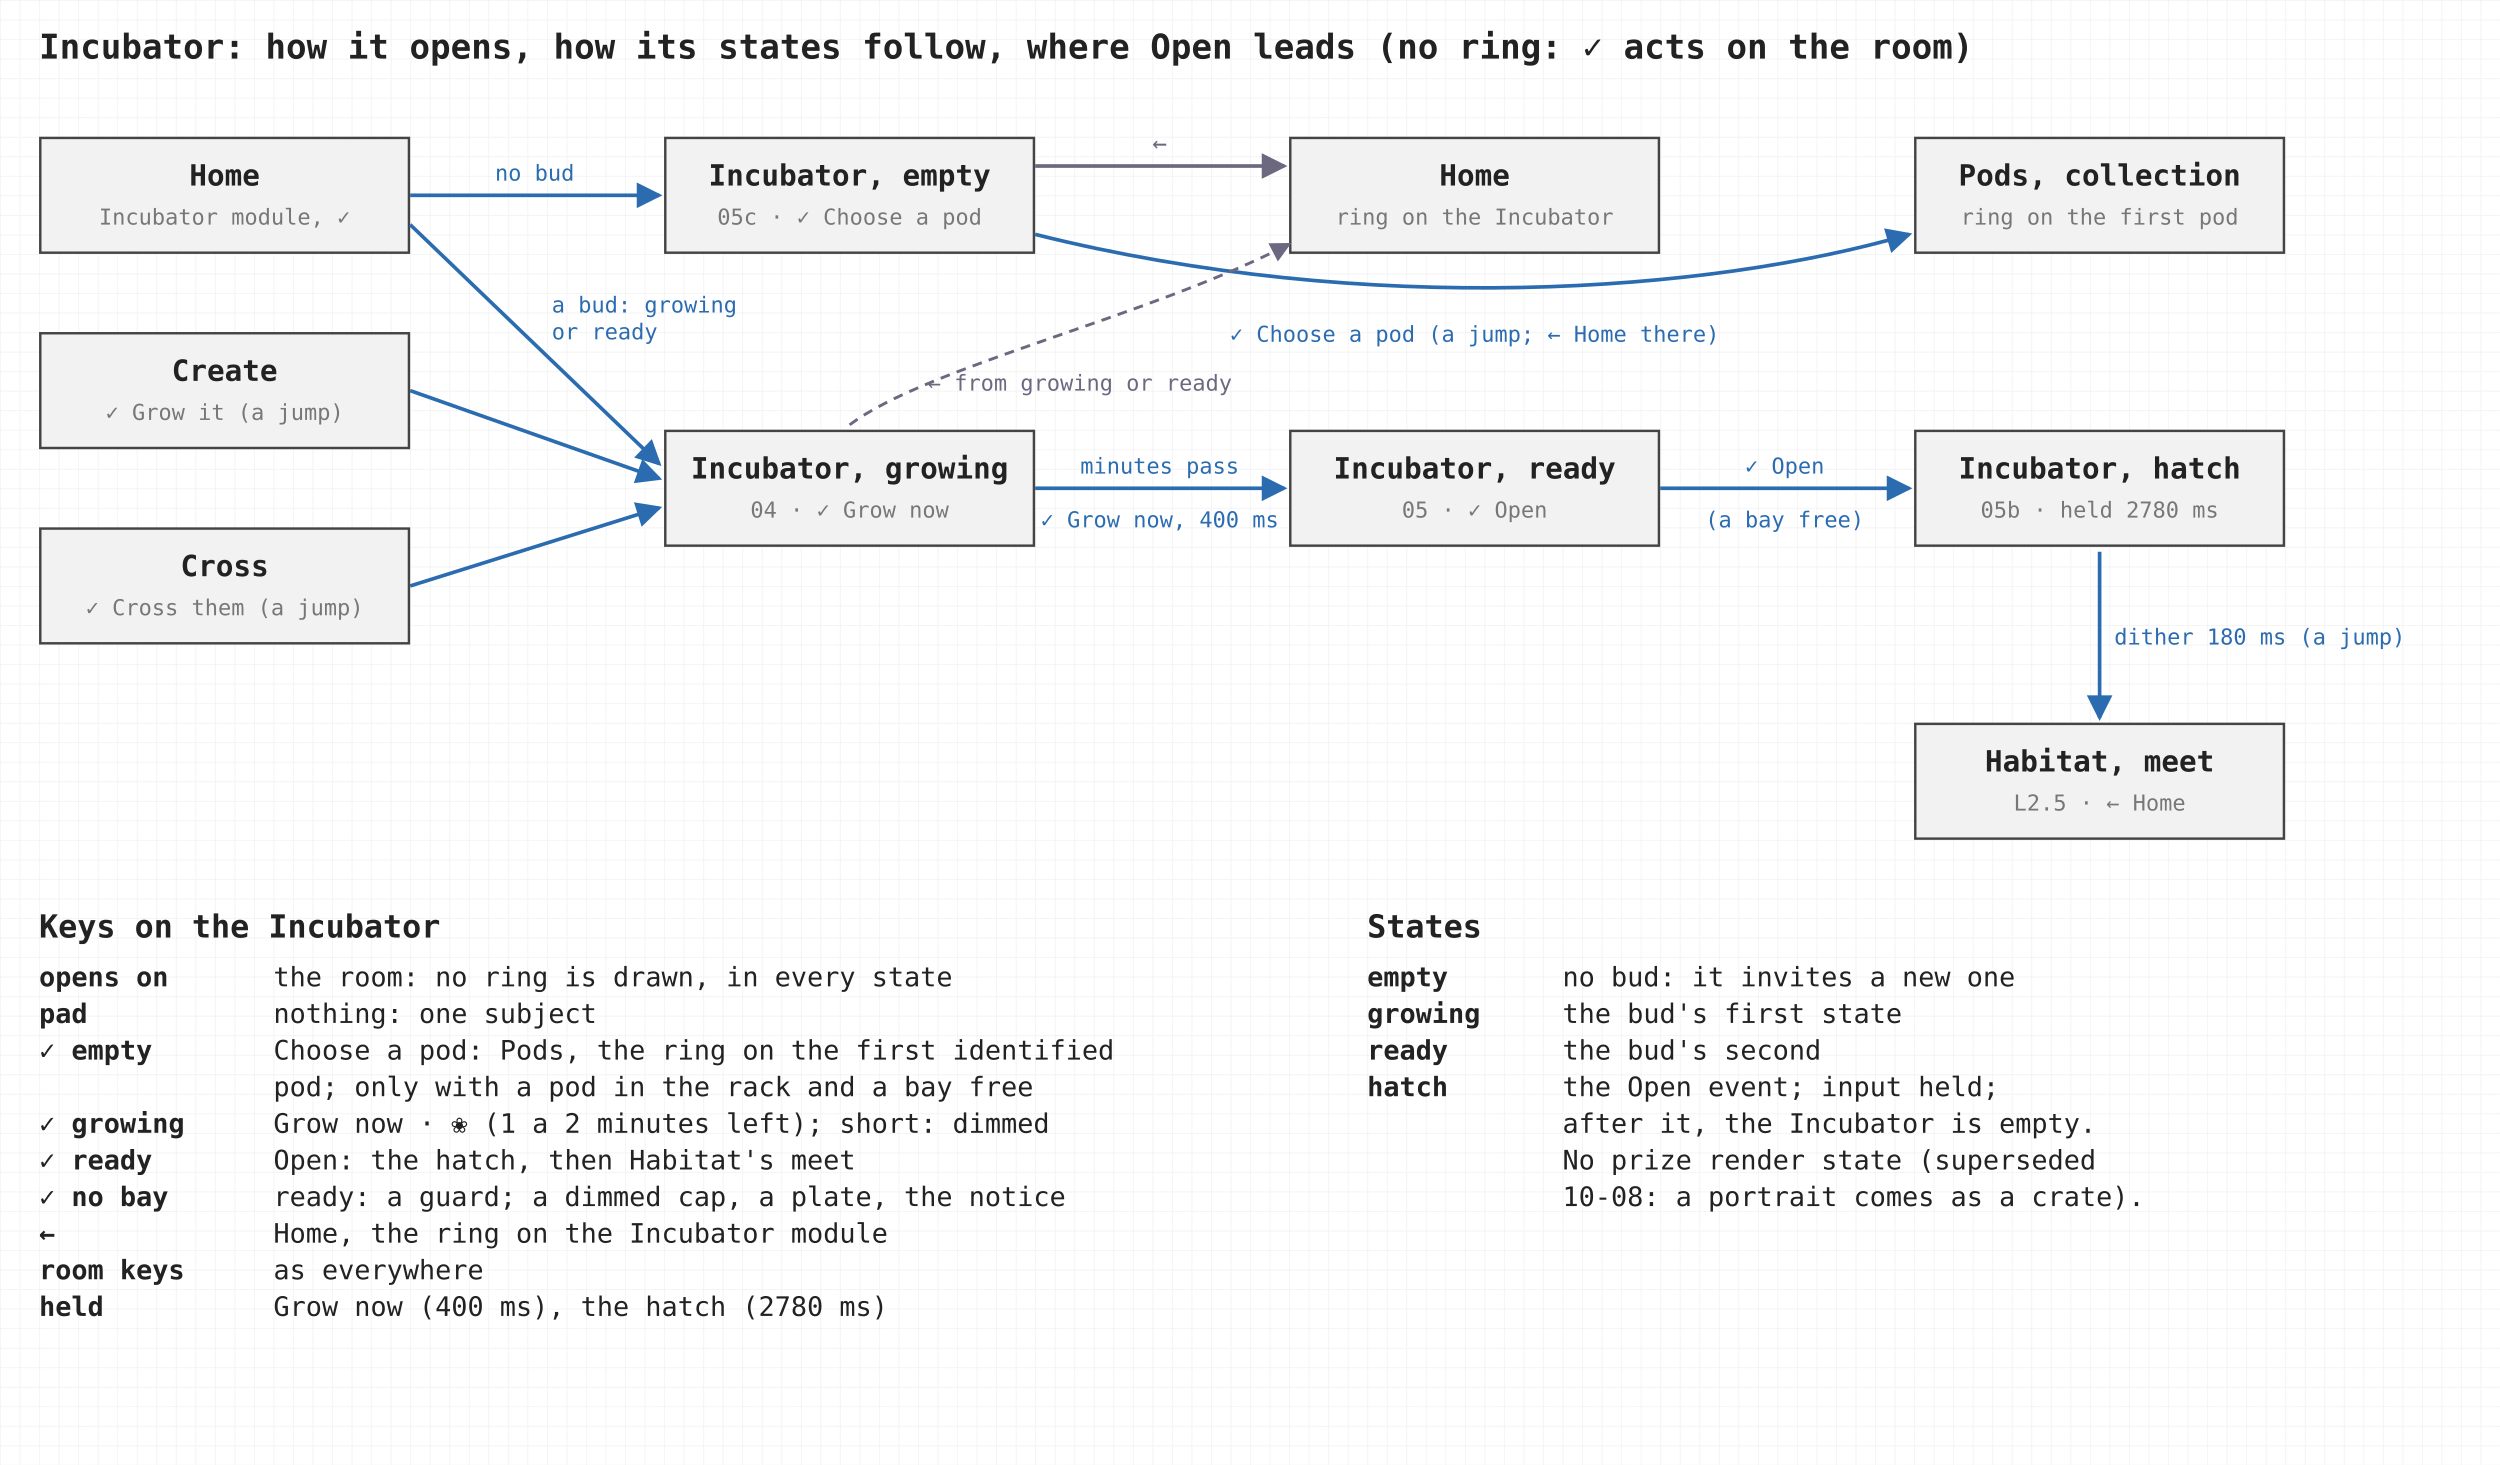
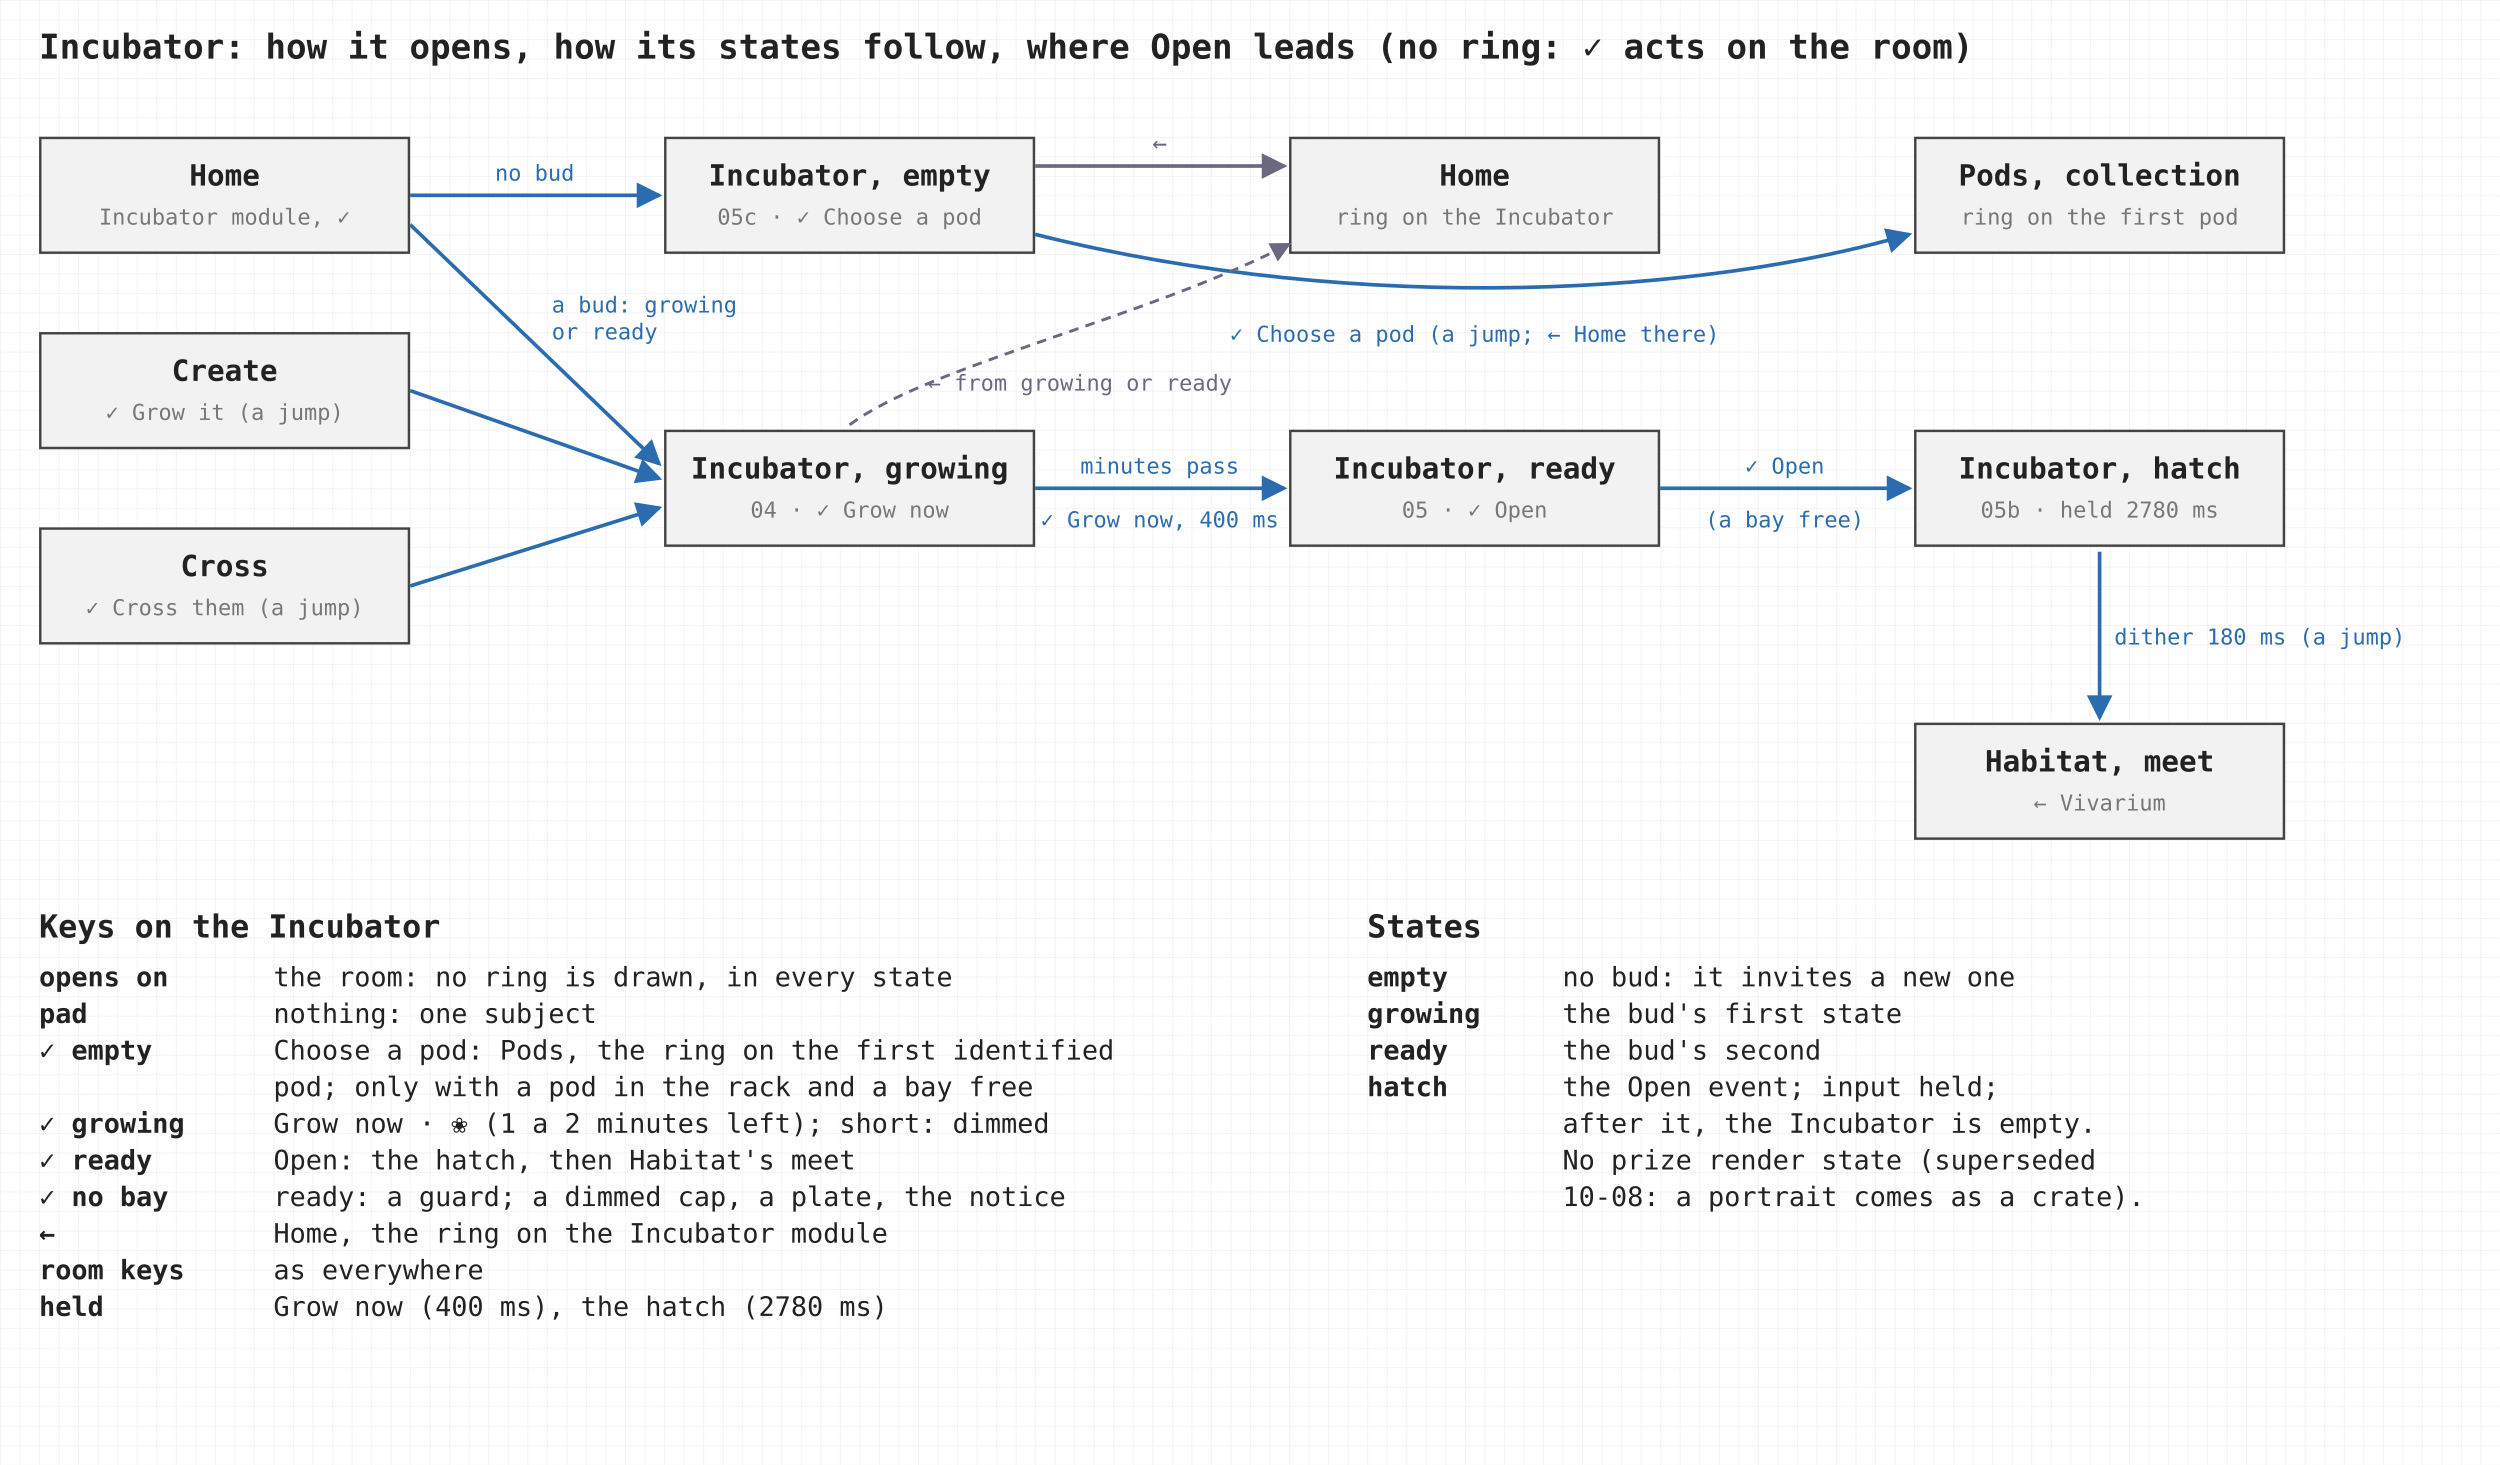
<svg xmlns="http://www.w3.org/2000/svg" viewBox="0 0 1024 600" width="1024" height="600" font-family="ui-monospace, Menlo, Consolas, monospace">
  <defs>
    <pattern id="g8" width="8" height="8" patternUnits="userSpaceOnUse">
      <path d="M8 0H0V8" fill="none" stroke="#efefef" stroke-width="0.5" />
    </pattern>
    <marker id="ah" viewBox="0 0 8 8" refX="7" refY="4" markerWidth="7" markerHeight="7" orient="auto">
      <path d="M0 0L8 4L0 8z" fill="#2b6cb0" />
    </marker>
    <marker id="ao" viewBox="0 0 8 8" refX="7" refY="4" markerWidth="7" markerHeight="7" orient="auto">
      <path d="M0 0L8 4L0 8z" fill="#c45f12" />
    </marker>
    <marker id="ag" viewBox="0 0 8 8" refX="7" refY="4" markerWidth="7" markerHeight="7" orient="auto">
      <path d="M0 0L8 4L0 8z" fill="#6b6880" />
    </marker>
  </defs>
  <rect width="1024" height="600" fill="#ffffff" />
  <rect width="1024" height="600" fill="url(#g8)" />
  <text x="16" y="24" font-size="14" fill="#222" font-weight="600">Incubator: how it opens, how its states follow, where Open leads (no ring: ✓ acts on the room)</text>
  <rect x="16.5" y="56.5" width="151" height="47" fill="#f2f2f2" stroke="#444" stroke-width="1" />
  <text x="92" y="76" font-size="12" fill="#222" text-anchor="middle" font-weight="600">Home</text>
  <text x="92" y="92" font-size="9" fill="#777" text-anchor="middle">Incubator module, ✓</text>
  <rect x="16.5" y="136.5" width="151" height="47" fill="#f2f2f2" stroke="#444" stroke-width="1" />
  <text x="92" y="156" font-size="12" fill="#222" text-anchor="middle" font-weight="600">Create</text>
  <text x="92" y="172" font-size="9" fill="#777" text-anchor="middle">✓ Grow it (a jump)</text>
  <rect x="16.5" y="216.5" width="151" height="47" fill="#f2f2f2" stroke="#444" stroke-width="1" />
  <text x="92" y="236" font-size="12" fill="#222" text-anchor="middle" font-weight="600">Cross</text>
  <text x="92" y="252" font-size="9" fill="#777" text-anchor="middle">✓ Cross them (a jump)</text>
  <rect x="272.5" y="56.5" width="151" height="47" fill="#f2f2f2" stroke="#444" stroke-width="1" />
  <text x="348" y="76" font-size="12" fill="#222" text-anchor="middle" font-weight="600">Incubator, empty</text>
  <text x="348" y="92" font-size="9" fill="#777" text-anchor="middle">05c · ✓ Choose a pod</text>
  <rect x="272.5" y="176.5" width="151" height="47" fill="#f2f2f2" stroke="#444" stroke-width="1" />
  <text x="348" y="196" font-size="12" fill="#222" text-anchor="middle" font-weight="600">Incubator, growing</text>
  <text x="348" y="212" font-size="9" fill="#777" text-anchor="middle">04 · ✓ Grow now</text>
  <rect x="528.5" y="176.5" width="151" height="47" fill="#f2f2f2" stroke="#444" stroke-width="1" />
  <text x="604" y="196" font-size="12" fill="#222" text-anchor="middle" font-weight="600">Incubator, ready</text>
  <text x="604" y="212" font-size="9" fill="#777" text-anchor="middle">05 · ✓ Open</text>
  <rect x="784.5" y="176.5" width="151" height="47" fill="#f2f2f2" stroke="#444" stroke-width="1" />
  <text x="860" y="196" font-size="12" fill="#222" text-anchor="middle" font-weight="600">Incubator, hatch</text>
  <text x="860" y="212" font-size="9" fill="#777" text-anchor="middle">05b · held 2780 ms</text>
  <rect x="784.5" y="296.5" width="151" height="47" fill="#f2f2f2" stroke="#444" stroke-width="1" />
  <text x="860" y="316" font-size="12" fill="#222" text-anchor="middle" font-weight="600">Habitat, meet</text>
-   <text x="860" y="332" font-size="9" fill="#777" text-anchor="middle">L2.5 · ← Home</text>
+   <text x="860" y="332" font-size="9" fill="#777" text-anchor="middle">← Vivarium</text>
  <rect x="528.5" y="56.5" width="151" height="47" fill="#f2f2f2" stroke="#444" stroke-width="1" />
  <text x="604" y="76" font-size="12" fill="#222" text-anchor="middle" font-weight="600">Home</text>
  <text x="604" y="92" font-size="9" fill="#777" text-anchor="middle">ring on the Incubator</text>
  <rect x="784.5" y="56.5" width="151" height="47" fill="#f2f2f2" stroke="#444" stroke-width="1" />
  <text x="860" y="76" font-size="12" fill="#222" text-anchor="middle" font-weight="600">Pods, collection</text>
  <text x="860" y="92" font-size="9" fill="#777" text-anchor="middle">ring on the first pod</text>
  <line x1="168" y1="80" x2="270" y2="80" stroke="#2b6cb0" stroke-width="1.5" marker-end="url(#ah)" />
  <text x="219" y="74" font-size="9" fill="#2b6cb0" text-anchor="middle">no bud</text>
  <line x1="168" y1="92" x2="270" y2="190" stroke="#2b6cb0" stroke-width="1.5" marker-end="url(#ah)" />
  <text x="226" y="128" font-size="9" fill="#2b6cb0">a bud: growing</text>
  <text x="226" y="139" font-size="9" fill="#2b6cb0">or ready</text>
  <line x1="168" y1="160" x2="270" y2="196" stroke="#2b6cb0" stroke-width="1.5" marker-end="url(#ah)" />
  <line x1="168" y1="240" x2="270" y2="208" stroke="#2b6cb0" stroke-width="1.5" marker-end="url(#ah)" />
  <line x1="424" y1="200" x2="526" y2="200" stroke="#2b6cb0" stroke-width="1.5" marker-end="url(#ah)" />
  <text x="475" y="194" font-size="9" fill="#2b6cb0" text-anchor="middle">minutes pass</text>
  <text x="475" y="216" font-size="9" fill="#2b6cb0" text-anchor="middle">✓ Grow now, 400 ms</text>
  <line x1="680" y1="200" x2="782" y2="200" stroke="#2b6cb0" stroke-width="1.5" marker-end="url(#ah)" />
  <text x="731" y="194" font-size="9" fill="#2b6cb0" text-anchor="middle">✓ Open</text>
  <text x="731" y="216" font-size="9" fill="#2b6cb0" text-anchor="middle">(a bay free)</text>
  <line x1="860" y1="226" x2="860" y2="294" stroke="#2b6cb0" stroke-width="1.5" marker-end="url(#ah)" />
  <text x="866" y="264" font-size="9" fill="#2b6cb0">dither 180 ms (a jump)</text>
  <line x1="424" y1="68" x2="526" y2="68" stroke="#6b6880" stroke-width="1.5" marker-end="url(#ag)" />
  <text x="475" y="62" font-size="10" fill="#6b6880" text-anchor="middle">←</text>
  <path d="M 424 96 C 560 130, 700 120, 782 96" fill="none" stroke="#2b6cb0" stroke-width="1.5" marker-end="url(#ah)" />
  <text x="604" y="140" font-size="9" fill="#2b6cb0" text-anchor="middle">✓ Choose a pod (a jump; ← Home there)</text>
  <path d="M 348 174 C 380 150, 470 130, 528 100" fill="none" stroke="#6b6880" stroke-width="1.2" stroke-dasharray="4 3" marker-end="url(#ag)" />
  <text x="380" y="160" font-size="9" fill="#6b6880">← from growing or ready</text>
  <text x="16" y="384" font-size="13" fill="#222" font-weight="700">Keys on the Incubator</text>
  <text x="16" y="404" font-size="11" fill="#222" font-weight="600">opens on</text>
  <text x="112" y="404" font-size="11" fill="#222">the room: no ring is drawn, in every state</text>
  <text x="16" y="419" font-size="11" fill="#222" font-weight="600">pad</text>
  <text x="112" y="419" font-size="11" fill="#222">nothing: one subject</text>
  <text x="16" y="434" font-size="11" fill="#222" font-weight="600">✓ empty</text>
  <text x="112" y="434" font-size="11" fill="#222">Choose a pod: Pods, the ring on the first identified</text>
  <text x="16" y="449" font-size="11" fill="#222" font-weight="600" />
  <text x="112" y="449" font-size="11" fill="#222">pod; only with a pod in the rack and a bay free</text>
  <text x="16" y="464" font-size="11" fill="#222" font-weight="600">✓ growing</text>
  <text x="112" y="464" font-size="11" fill="#222">Grow now · ❀ (1 a 2 minutes left); short: dimmed</text>
  <text x="16" y="479" font-size="11" fill="#222" font-weight="600">✓ ready</text>
  <text x="112" y="479" font-size="11" fill="#222">Open: the hatch, then Habitat's meet</text>
  <text x="16" y="494" font-size="11" fill="#222" font-weight="600">✓ no bay</text>
  <text x="112" y="494" font-size="11" fill="#222">ready: a guard; a dimmed cap, a plate, the notice</text>
  <text x="16" y="509" font-size="11" fill="#222" font-weight="600">←</text>
  <text x="112" y="509" font-size="11" fill="#222">Home, the ring on the Incubator module</text>
  <text x="16" y="524" font-size="11" fill="#222" font-weight="600">room keys</text>
  <text x="112" y="524" font-size="11" fill="#222">as everywhere</text>
  <text x="16" y="539" font-size="11" fill="#222" font-weight="600">held</text>
  <text x="112" y="539" font-size="11" fill="#222">Grow now (400 ms), the hatch (2780 ms)</text>
  <text x="560" y="384" font-size="13" fill="#222" font-weight="700">States</text>
  <text x="560" y="404" font-size="11" fill="#222" font-weight="600">empty</text>
  <text x="640" y="404" font-size="11" fill="#222">no bud: it invites a new one</text>
  <text x="560" y="419" font-size="11" fill="#222" font-weight="600">growing</text>
  <text x="640" y="419" font-size="11" fill="#222">the bud's first state</text>
  <text x="560" y="434" font-size="11" fill="#222" font-weight="600">ready</text>
  <text x="640" y="434" font-size="11" fill="#222">the bud's second</text>
  <text x="560" y="449" font-size="11" fill="#222" font-weight="600">hatch</text>
  <text x="640" y="449" font-size="11" fill="#222">the Open event; input held;</text>
  <text x="560" y="464" font-size="11" fill="#222" font-weight="600" />
  <text x="640" y="464" font-size="11" fill="#222">after it, the Incubator is empty.</text>
  <text x="560" y="479" font-size="11" fill="#222" font-weight="600" />
  <text x="640" y="479" font-size="11" fill="#222">No prize render state (superseded</text>
  <text x="560" y="494" font-size="11" fill="#222" font-weight="600" />
  <text x="640" y="494" font-size="11" fill="#222">10-08: a portrait comes as a crate).</text>
</svg>
